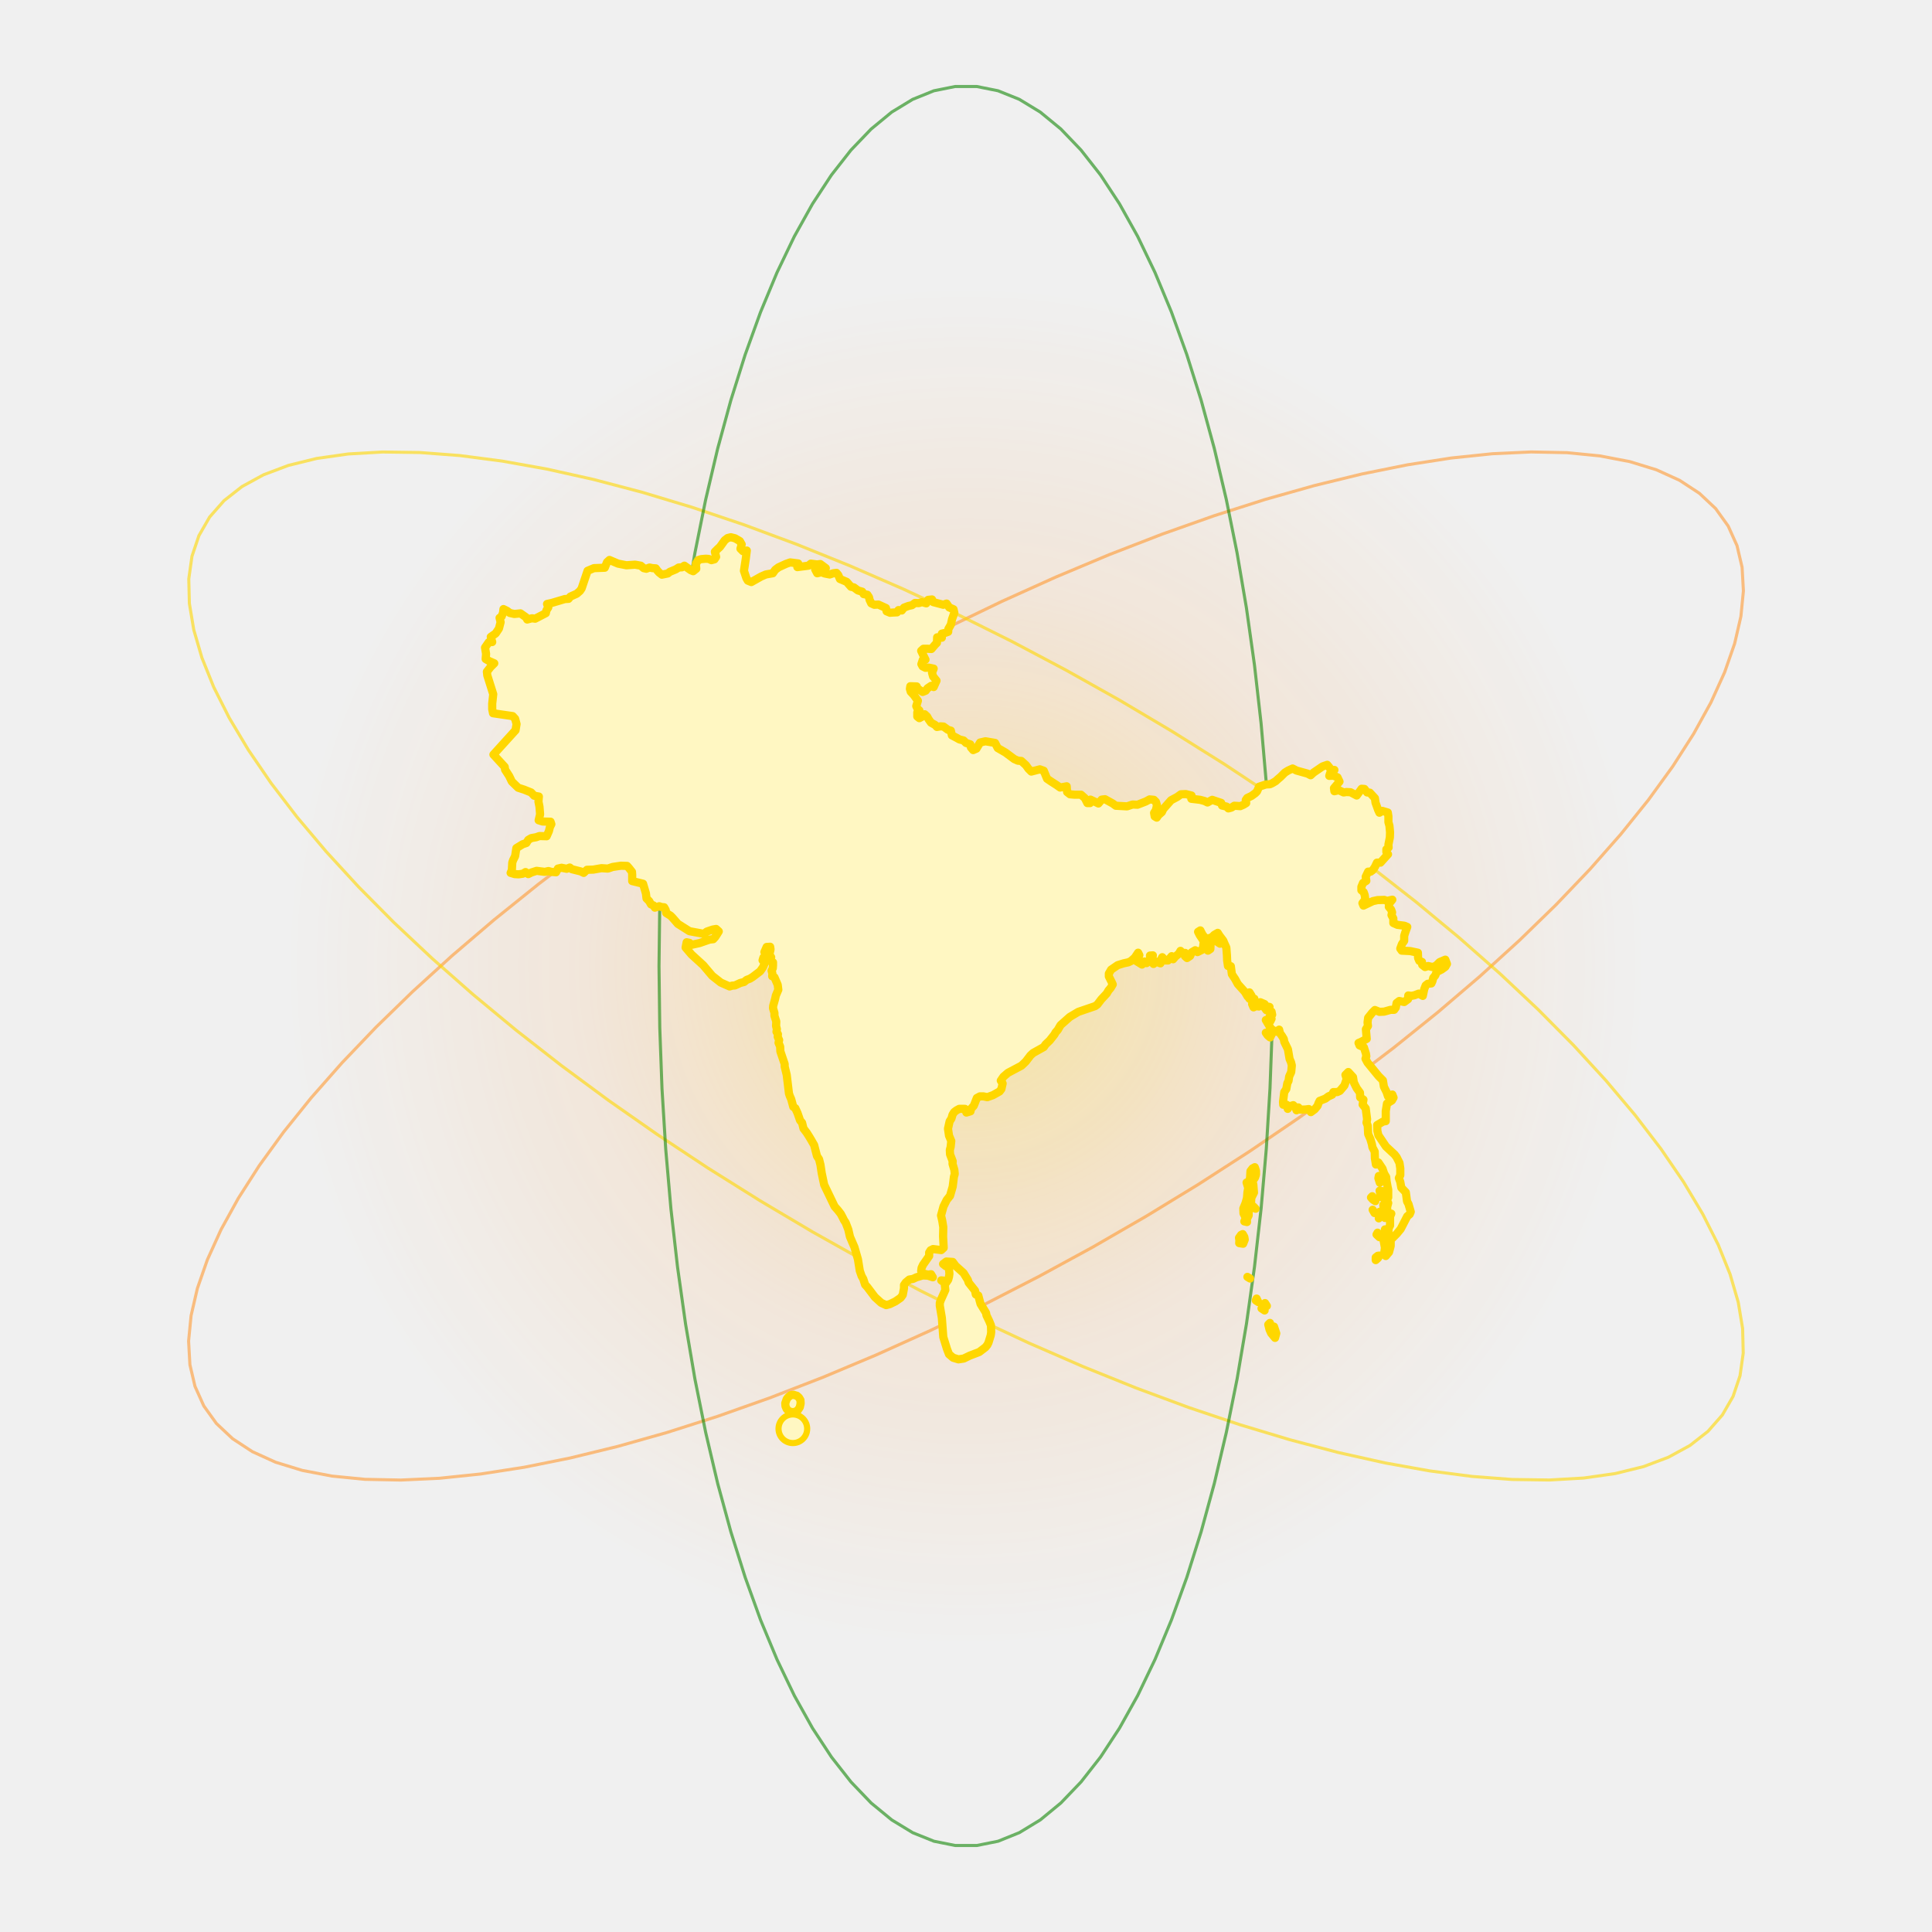
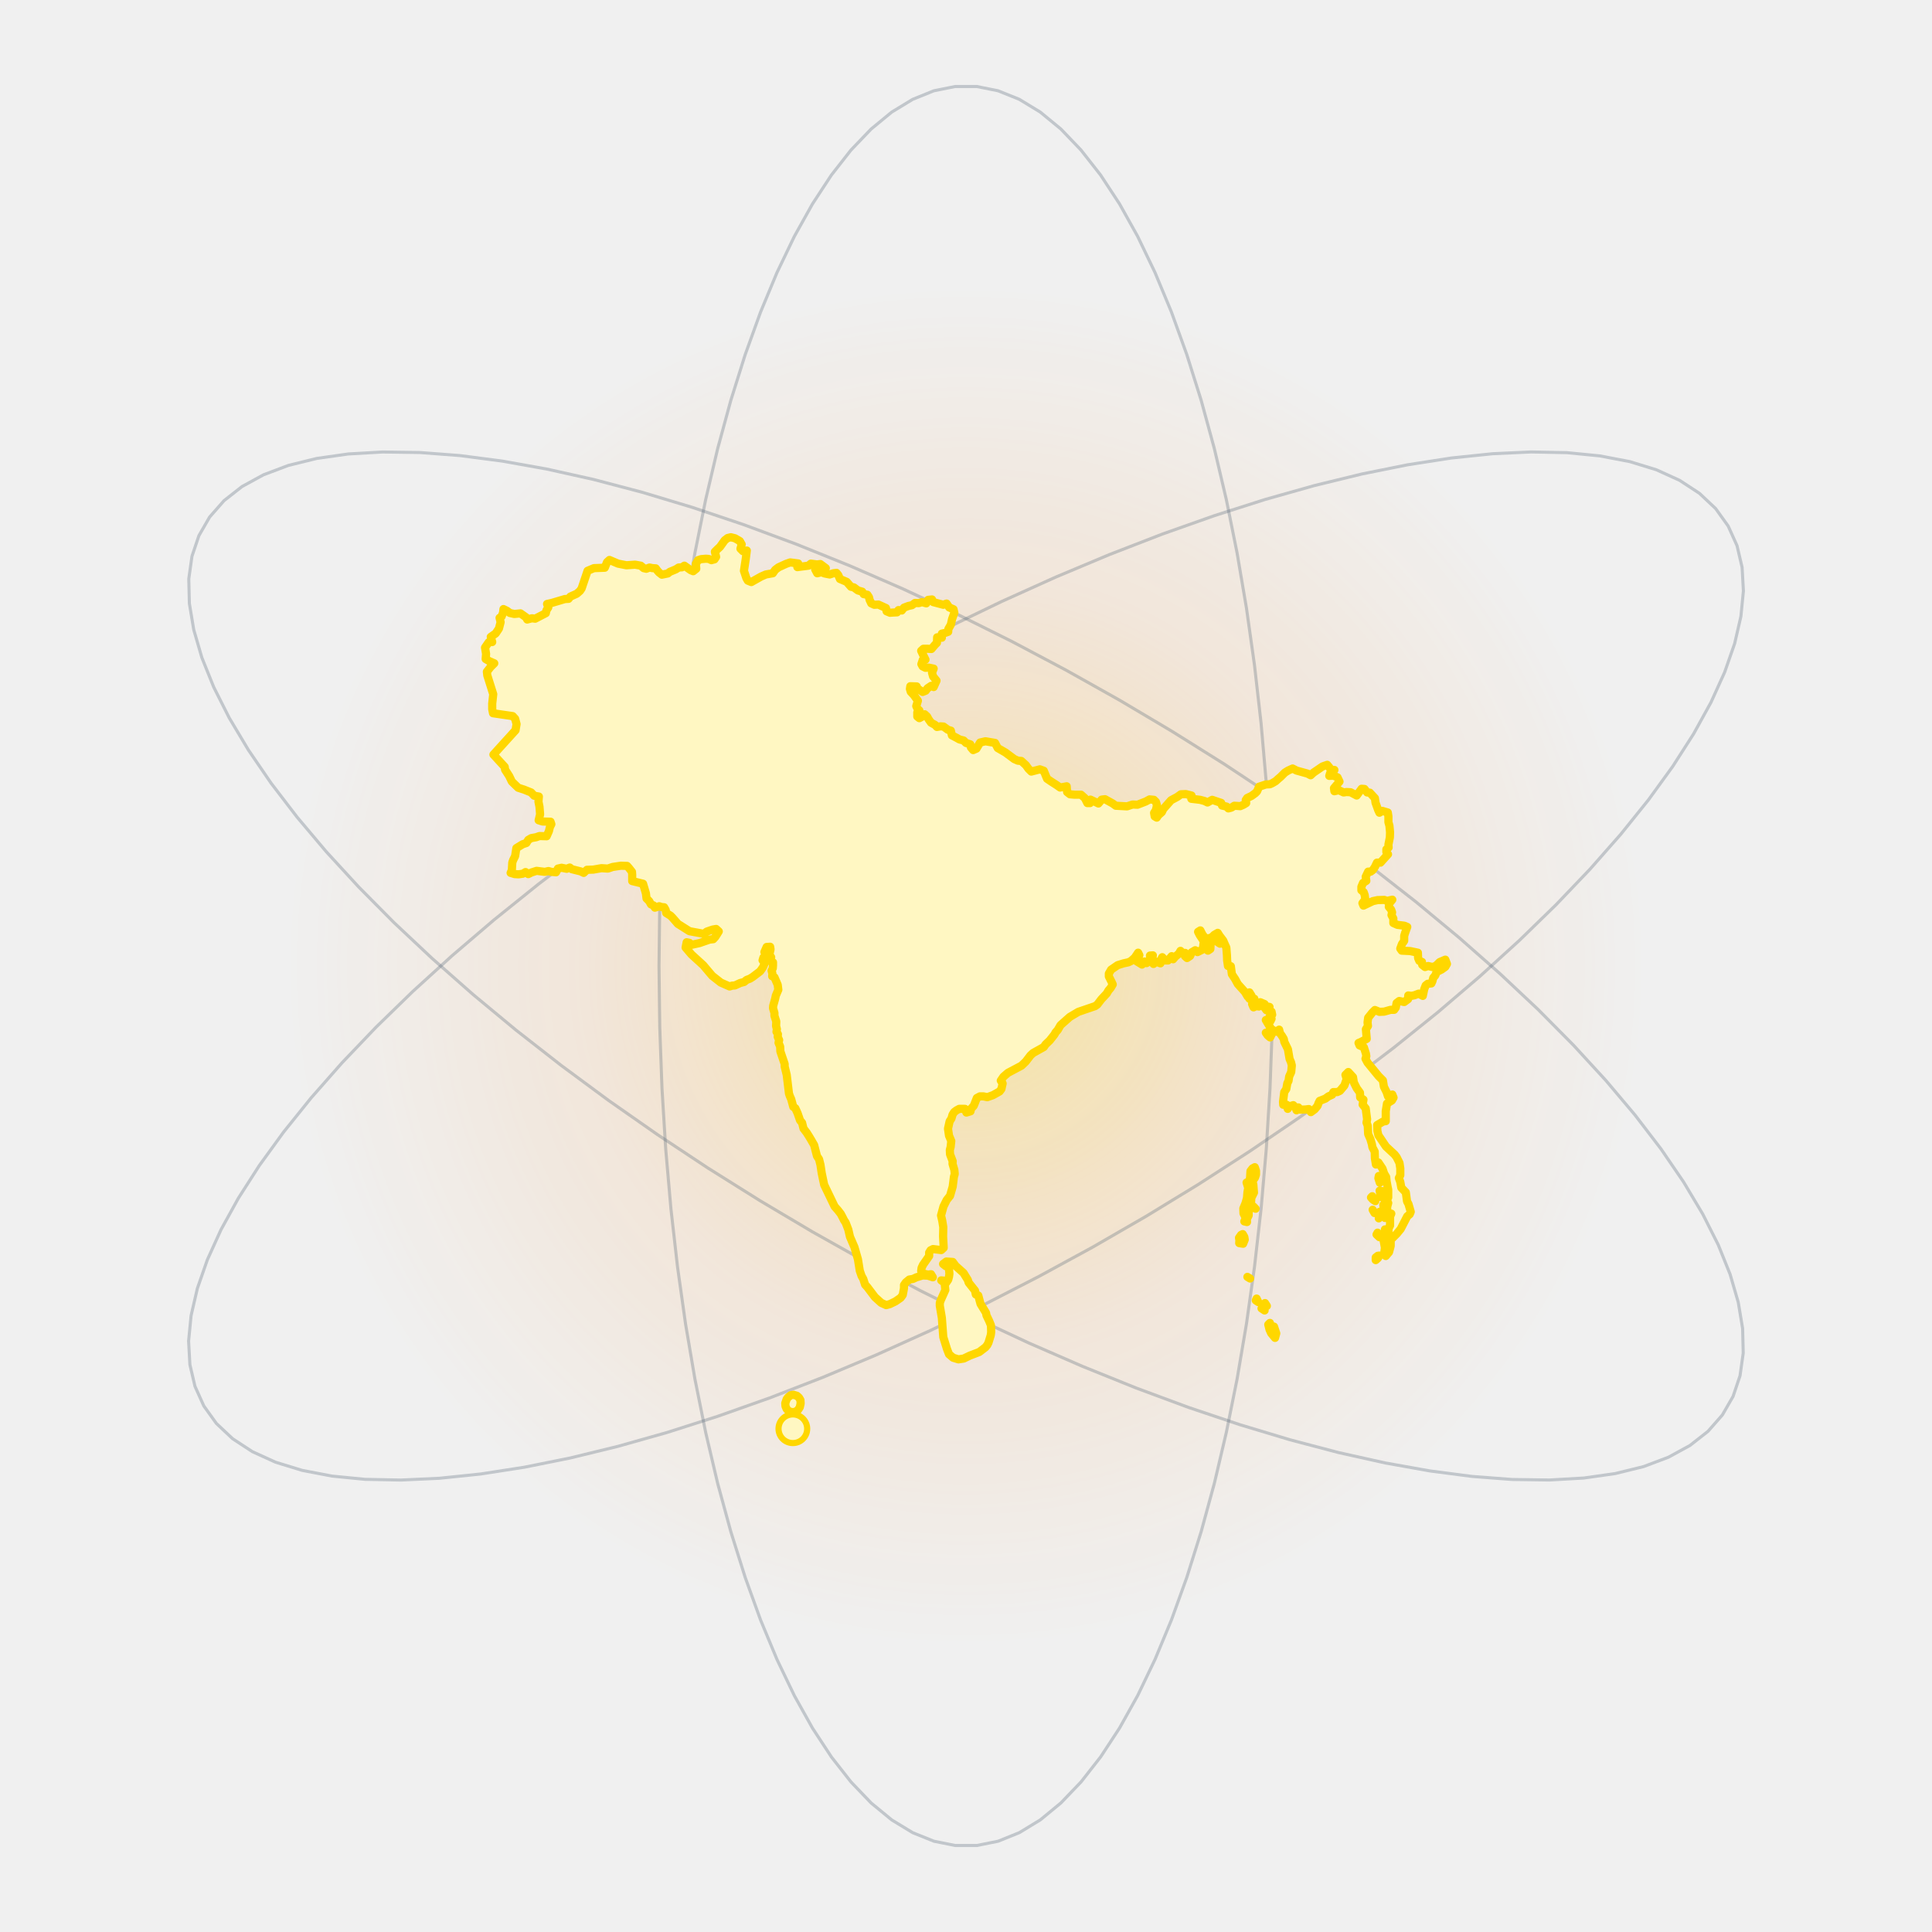
<svg xmlns="http://www.w3.org/2000/svg" viewBox="40 40 944 944" width="200" height="200" role="img" aria-label="Qumanity">
  <style>
  .qm-particle-1 { offset-path: path("M 148.01,640.79 L 156.48,625.44 L 166.68,609.53 L 178.57,593.14 L 192.08,576.36 L 207.14,559.27 L 223.69,541.94 L 241.65,524.47 L 260.92,506.94 L 281.42,489.43 L 303.04,472.04 L 325.68,454.83 L 349.22,437.91 L 373.56,421.35 L 398.57,405.23 L 424.14,389.63 L 450.13,374.62 L 476.43,360.29 L 502.90,346.69 L 529.41,333.90 L 555.84,321.98 L 582.05,310.98 L 607.93,300.96 L 633.33,291.97 L 658.15,284.05 L 682.25,277.25 L 705.52,271.58 L 727.85,267.09 L 749.13,263.79 L 769.26,261.70 L 788.13,260.83 L 805.65,261.18 L 821.74,262.76 L 836.33,265.55 L 849.34,269.54 L 860.70,274.71 L 870.36,281.04 L 878.28,288.49 L 884.41,297.03 L 888.73,306.62 L 891.21,317.21 L 891.85,328.75 L 890.63,341.18 L 887.57,354.44 L 882.68,368.47 L 875.99,383.21 L 867.52,398.56 L 857.32,414.47 L 845.43,430.86 L 831.92,447.64 L 816.86,464.73 L 800.31,482.06 L 782.35,499.53 L 763.08,517.06 L 742.58,534.57 L 720.96,551.96 L 698.32,569.17 L 674.78,586.09 L 650.44,602.65 L 625.43,618.77 L 599.86,634.37 L 573.87,649.38 L 547.57,663.71 L 521.10,677.31 L 494.59,690.10 L 468.16,702.02 L 441.95,713.02 L 416.07,723.04 L 390.67,732.03 L 365.85,739.95 L 341.75,746.75 L 318.48,752.42 L 296.15,756.91 L 274.87,760.21 L 254.74,762.30 L 235.87,763.17 L 218.35,762.82 L 202.26,761.24 L 187.67,758.45 L 174.66,754.46 L 163.30,749.29 L 153.64,742.96 L 145.72,735.51 L 139.59,726.97 L 135.27,717.38 L 132.79,706.79 L 132.15,695.25 L 133.37,682.82 L 136.43,669.56 L 141.32,655.53 L 148.01,640.79 Z"); offset-rotate: 0deg; animation: qm-move-1 8s linear infinite; }
  @keyframes qm-move-1 { from { offset-distance: 0%; } to { offset-distance: 100%; } }
  .qm-particle-2 { offset-path: path("M 871.97,633.19 L 879.56,648.24 L 885.35,662.63 L 889.33,676.29 L 891.47,689.14 L 891.76,701.14 L 890.20,712.21 L 886.80,722.30 L 881.57,731.37 L 874.54,739.37 L 865.74,746.27 L 855.22,752.02 L 843.03,756.61 L 829.23,760.00 L 813.88,762.18 L 797.06,763.15 L 778.85,762.89 L 759.34,761.41 L 738.63,758.71 L 716.81,754.81 L 694.00,749.73 L 670.29,743.49 L 645.82,736.12 L 620.69,727.67 L 595.04,718.16 L 568.98,707.64 L 542.64,696.18 L 516.16,683.81 L 489.65,670.61 L 463.25,656.63 L 437.09,641.96 L 411.30,626.64 L 385.99,610.77 L 361.30,594.42 L 337.34,577.67 L 314.24,560.60 L 292.09,543.29 L 271.02,525.82 L 251.13,508.29 L 232.50,490.78 L 215.24,473.37 L 199.42,456.15 L 185.12,439.20 L 172.42,422.61 L 161.37,406.45 L 152.03,390.81 L 144.44,375.76 L 138.65,361.37 L 134.67,347.71 L 132.53,334.86 L 132.24,322.86 L 133.80,311.79 L 137.20,301.70 L 142.43,292.63 L 149.46,284.63 L 158.26,277.73 L 168.78,271.98 L 180.97,267.39 L 194.77,264.00 L 210.12,261.82 L 226.94,260.85 L 245.15,261.11 L 264.66,262.59 L 285.37,265.29 L 307.19,269.19 L 330.00,274.27 L 353.71,280.51 L 378.18,287.88 L 403.31,296.33 L 428.96,305.84 L 455.02,316.36 L 481.36,327.82 L 507.84,340.19 L 534.35,353.39 L 560.75,367.37 L 586.91,382.04 L 612.70,397.36 L 638.01,413.23 L 662.70,429.58 L 686.66,446.33 L 709.76,463.40 L 731.91,480.71 L 752.98,498.18 L 772.87,515.71 L 791.50,533.22 L 808.76,550.63 L 824.58,567.85 L 838.88,584.80 L 851.58,601.39 L 862.63,617.55 L 871.97,633.19 Z"); offset-rotate: 0deg; animation: qm-move-2 14s linear infinite; }
  @keyframes qm-move-2 { from { offset-distance: 0%; } to { offset-distance: 100%; } }
  .qm-particle-3 { offset-path: path("M 379.57,713.94 L 374.98,686.97 L 371.06,659.14 L 367.82,630.60 L 365.28,601.48 L 363.46,571.92 L 362.37,542.08 L 362.00,512.08 L 362.36,482.09 L 363.46,452.24 L 365.27,422.68 L 367.80,393.55 L 371.04,365.01 L 374.96,337.18 L 379.54,310.20 L 384.78,284.20 L 390.63,259.32 L 397.08,235.66 L 404.08,213.36 L 411.61,192.50 L 419.63,173.21 L 428.10,155.56 L 436.98,139.65 L 446.22,125.55 L 455.78,113.34 L 465.62,103.07 L 475.68,94.79 L 485.93,88.55 L 496.29,84.36 L 506.74,82.26 L 517.21,82.26 L 527.65,84.35 L 538.02,88.52 L 548.26,94.75 L 558.33,103.02 L 568.16,113.28 L 577.73,125.48 L 586.98,139.57 L 595.86,155.47 L 604.33,173.11 L 612.35,192.39 L 619.88,213.24 L 626.89,235.54 L 633.34,259.19 L 639.19,284.07 L 644.43,310.06 L 649.02,337.03 L 652.94,364.86 L 656.18,393.40 L 658.72,422.52 L 660.54,452.08 L 661.63,481.92 L 662.00,511.92 L 661.64,541.91 L 660.54,571.76 L 658.73,601.32 L 656.20,630.45 L 652.96,658.99 L 649.04,686.82 L 644.46,713.80 L 639.22,739.80 L 633.37,764.68 L 626.92,788.34 L 619.92,810.64 L 612.39,831.50 L 604.37,850.79 L 595.90,868.44 L 587.02,884.35 L 577.78,898.45 L 568.22,910.66 L 558.38,920.93 L 548.32,929.21 L 538.07,935.45 L 527.71,939.64 L 517.26,941.74 L 506.79,941.74 L 496.35,939.65 L 485.98,935.48 L 475.74,929.25 L 465.67,920.98 L 455.84,910.72 L 446.27,898.52 L 437.02,884.43 L 428.14,868.53 L 419.67,850.89 L 411.65,831.61 L 404.12,810.76 L 397.11,788.46 L 390.66,764.81 L 384.81,739.93 L 379.57,713.94 Z"); offset-rotate: 0deg; animation: qm-move-3 20s linear infinite; }
  @keyframes qm-move-3 { from { offset-distance: 0%; } to { offset-distance: 100%; } }
  @media (prefers-reduced-motion: reduce) {
    .qm-particle-1 { animation: none; offset-distance: 0%; }
    .qm-particle-2 { animation: none; offset-distance: 0%; }
    .qm-particle-3 { animation: none; offset-distance: 0%; }
  }
</style>
  <defs>
    <radialGradient id="nucleus" cx="50%" cy="50%" r="50%">
      <stop offset="0" stop-color="#FFD700" stop-opacity="0.35" />
      <stop offset="0.55" stop-color="#FF9933" stop-opacity="0.12" />
      <stop offset="1" stop-color="#FF9933" stop-opacity="0" />
    </radialGradient>
    <radialGradient id="halo">
      <stop offset="0" stop-color="#ffffff" stop-opacity="0.95" />
      <stop offset="1" stop-color="#ffffff" stop-opacity="0" />
    </radialGradient>
  </defs>
  <circle cx="512" cy="512" r="330" fill="url(#nucleus)" />
-   <path d="M 148.01,640.79 L 156.48,625.44 L 166.68,609.53 L 178.57,593.14 L 192.08,576.36 L 207.14,559.27 L 223.69,541.94 L 241.65,524.47 L 260.92,506.94 L 281.42,489.43 L 303.04,472.04 L 325.68,454.83 L 349.22,437.91 L 373.56,421.35 L 398.57,405.23 L 424.14,389.63 L 450.13,374.62 L 476.43,360.29 L 502.90,346.69 L 529.41,333.90 L 555.84,321.98 L 582.05,310.98 L 607.93,300.96 L 633.33,291.97 L 658.15,284.05 L 682.25,277.25 L 705.52,271.58 L 727.85,267.09 L 749.13,263.79 L 769.26,261.70 L 788.13,260.83 L 805.65,261.18 L 821.74,262.76 L 836.33,265.55 L 849.34,269.54 L 860.70,274.71 L 870.36,281.04 L 878.28,288.49 L 884.41,297.03 L 888.73,306.62 L 891.21,317.21 L 891.85,328.75 L 890.63,341.18 L 887.57,354.44 L 882.68,368.47 L 875.99,383.21 L 867.52,398.56 L 857.32,414.47 L 845.43,430.86 L 831.92,447.64 L 816.86,464.73 L 800.31,482.06 L 782.35,499.53 L 763.08,517.06 L 742.58,534.57 L 720.96,551.96 L 698.32,569.17 L 674.78,586.09 L 650.44,602.65 L 625.43,618.77 L 599.86,634.37 L 573.87,649.38 L 547.57,663.71 L 521.10,677.31 L 494.59,690.10 L 468.16,702.02 L 441.95,713.02 L 416.07,723.04 L 390.67,732.03 L 365.85,739.95 L 341.75,746.75 L 318.48,752.42 L 296.15,756.91 L 274.87,760.21 L 254.74,762.30 L 235.87,763.17 L 218.35,762.82 L 202.26,761.24 L 187.67,758.45 L 174.66,754.46 L 163.30,749.29 L 153.64,742.96 L 145.72,735.51 L 139.59,726.97 L 135.27,717.38 L 132.79,706.79 L 132.15,695.25 L 133.37,682.82 L 136.43,669.56 L 141.32,655.53 L 148.01,640.79 Z" fill="none" stroke="#FF9933" stroke-width="1.5" stroke-opacity="0.6" />
-   <path d="M 871.97,633.19 L 879.56,648.24 L 885.35,662.63 L 889.33,676.29 L 891.47,689.14 L 891.76,701.14 L 890.20,712.21 L 886.80,722.30 L 881.57,731.37 L 874.54,739.37 L 865.74,746.27 L 855.22,752.02 L 843.03,756.61 L 829.23,760.00 L 813.88,762.18 L 797.06,763.15 L 778.85,762.89 L 759.34,761.41 L 738.63,758.71 L 716.81,754.81 L 694.00,749.73 L 670.29,743.49 L 645.82,736.12 L 620.69,727.67 L 595.04,718.16 L 568.98,707.64 L 542.64,696.18 L 516.16,683.81 L 489.65,670.61 L 463.25,656.63 L 437.09,641.96 L 411.30,626.64 L 385.99,610.77 L 361.30,594.42 L 337.34,577.67 L 314.24,560.60 L 292.09,543.29 L 271.02,525.82 L 251.13,508.29 L 232.50,490.78 L 215.24,473.37 L 199.42,456.15 L 185.12,439.20 L 172.42,422.61 L 161.37,406.45 L 152.03,390.81 L 144.44,375.76 L 138.65,361.37 L 134.67,347.71 L 132.53,334.86 L 132.24,322.86 L 133.80,311.79 L 137.20,301.70 L 142.43,292.63 L 149.46,284.63 L 158.26,277.73 L 168.78,271.98 L 180.97,267.39 L 194.77,264.00 L 210.12,261.82 L 226.94,260.85 L 245.15,261.11 L 264.66,262.59 L 285.37,265.29 L 307.19,269.19 L 330.00,274.27 L 353.71,280.51 L 378.18,287.88 L 403.31,296.33 L 428.96,305.84 L 455.02,316.36 L 481.36,327.82 L 507.84,340.19 L 534.35,353.39 L 560.75,367.37 L 586.91,382.04 L 612.70,397.36 L 638.01,413.23 L 662.70,429.58 L 686.66,446.33 L 709.76,463.40 L 731.91,480.71 L 752.98,498.18 L 772.87,515.71 L 791.50,533.22 L 808.76,550.63 L 824.58,567.85 L 838.88,584.80 L 851.58,601.39 L 862.63,617.55 L 871.97,633.19 Z" fill="none" stroke="#FFD700" stroke-width="1.5" stroke-opacity="0.6" />
-   <path d="M 379.57,713.94 L 374.98,686.97 L 371.06,659.14 L 367.82,630.60 L 365.28,601.48 L 363.46,571.92 L 362.37,542.08 L 362.00,512.08 L 362.36,482.09 L 363.46,452.24 L 365.27,422.68 L 367.80,393.55 L 371.04,365.01 L 374.96,337.18 L 379.54,310.20 L 384.78,284.20 L 390.63,259.32 L 397.08,235.66 L 404.08,213.36 L 411.61,192.50 L 419.63,173.21 L 428.10,155.56 L 436.98,139.65 L 446.22,125.55 L 455.78,113.34 L 465.62,103.07 L 475.68,94.79 L 485.93,88.55 L 496.29,84.36 L 506.74,82.26 L 517.21,82.26 L 527.65,84.35 L 538.02,88.52 L 548.26,94.75 L 558.33,103.02 L 568.16,113.28 L 577.73,125.48 L 586.98,139.57 L 595.86,155.47 L 604.33,173.11 L 612.35,192.39 L 619.88,213.24 L 626.89,235.54 L 633.34,259.19 L 639.19,284.07 L 644.43,310.06 L 649.02,337.03 L 652.94,364.86 L 656.18,393.40 L 658.72,422.52 L 660.54,452.08 L 661.63,481.92 L 662.00,511.92 L 661.64,541.91 L 660.54,571.76 L 658.73,601.32 L 656.20,630.45 L 652.96,658.99 L 649.04,686.82 L 644.46,713.80 L 639.22,739.80 L 633.37,764.68 L 626.92,788.34 L 619.92,810.64 L 612.39,831.50 L 604.37,850.79 L 595.90,868.44 L 587.02,884.35 L 577.78,898.45 L 568.22,910.66 L 558.38,920.93 L 548.32,929.21 L 538.07,935.45 L 527.71,939.64 L 517.26,941.74 L 506.79,941.74 L 496.35,939.65 L 485.98,935.48 L 475.74,929.25 L 465.67,920.98 L 455.84,910.72 L 446.27,898.52 L 437.02,884.43 L 428.14,868.53 L 419.67,850.89 L 411.65,831.61 L 404.12,810.76 L 397.11,788.46 L 390.66,764.81 L 384.81,739.93 L 379.57,713.94 Z" fill="none" stroke="#138808" stroke-width="1.5" stroke-opacity="0.6" />
+   <path d="M 148.01,640.79 L 156.48,625.44 L 166.68,609.53 L 178.57,593.14 L 192.08,576.36 L 207.14,559.27 L 223.69,541.94 L 241.65,524.47 L 260.92,506.94 L 281.42,489.43 L 303.04,472.04 L 325.68,454.83 L 349.22,437.91 L 373.56,421.35 L 398.57,405.23 L 424.14,389.63 L 450.13,374.62 L 476.43,360.29 L 502.90,346.69 L 529.41,333.90 L 555.84,321.98 L 582.05,310.98 L 607.93,300.96 L 633.33,291.97 L 658.15,284.05 L 682.25,277.25 L 705.52,271.58 L 727.85,267.09 L 749.13,263.79 L 769.26,261.70 L 788.13,260.83 L 805.65,261.18 L 821.74,262.76 L 836.33,265.55 L 849.34,269.54 L 860.70,274.71 L 870.36,281.04 L 878.28,288.49 L 884.41,297.03 L 888.73,306.62 L 891.21,317.21 L 891.85,328.75 L 890.63,341.18 L 887.57,354.44 L 882.68,368.47 L 875.99,383.21 L 867.52,398.56 L 857.32,414.47 L 845.43,430.86 L 831.92,447.64 L 816.86,464.73 L 800.31,482.06 L 782.35,499.53 L 763.08,517.06 L 742.58,534.57 L 720.96,551.96 L 698.32,569.17 L 674.78,586.09 L 650.44,602.65 L 625.43,618.77 L 599.86,634.37 L 573.87,649.38 L 547.57,663.71 L 521.10,677.31 L 494.59,690.10 L 468.16,702.02 L 441.95,713.02 L 416.07,723.04 L 390.67,732.03 L 365.85,739.95 L 341.75,746.75 L 318.48,752.42 L 296.15,756.91 L 274.87,760.21 L 254.74,762.30 L 235.87,763.17 L 218.35,762.82 L 202.26,761.24 L 187.67,758.45 L 174.66,754.46 L 163.30,749.29 L 153.64,742.96 L 145.72,735.51 L 139.59,726.97 L 135.27,717.38 L 132.79,706.79 L 132.15,695.25 L 133.37,682.82 L 136.43,669.56 L 141.32,655.53 L 148.01,640.79 Z" fill="none" stroke="#5B6B7A" stroke-width="1.5" stroke-opacity="0.32" />
+   <path d="M 871.97,633.19 L 879.56,648.24 L 885.35,662.63 L 889.33,676.29 L 891.47,689.14 L 891.76,701.14 L 890.20,712.21 L 886.80,722.30 L 881.57,731.37 L 874.54,739.37 L 865.74,746.27 L 855.22,752.02 L 843.03,756.61 L 829.23,760.00 L 813.88,762.18 L 797.06,763.15 L 778.85,762.89 L 759.34,761.41 L 738.63,758.71 L 716.81,754.81 L 694.00,749.73 L 670.29,743.49 L 645.82,736.12 L 620.69,727.67 L 595.04,718.16 L 568.98,707.64 L 542.64,696.18 L 516.16,683.81 L 489.65,670.61 L 463.25,656.63 L 437.09,641.96 L 411.30,626.64 L 385.99,610.77 L 361.30,594.42 L 337.34,577.67 L 314.24,560.60 L 292.09,543.29 L 271.02,525.82 L 251.13,508.29 L 232.50,490.78 L 215.24,473.37 L 199.42,456.15 L 185.12,439.20 L 172.42,422.61 L 161.37,406.45 L 152.03,390.81 L 144.44,375.76 L 138.65,361.37 L 134.67,347.71 L 132.53,334.86 L 132.24,322.86 L 133.80,311.79 L 137.20,301.70 L 142.43,292.63 L 149.46,284.63 L 158.26,277.73 L 168.78,271.98 L 180.97,267.39 L 194.77,264.00 L 210.12,261.82 L 226.94,260.85 L 245.15,261.11 L 264.66,262.59 L 285.37,265.29 L 307.19,269.19 L 330.00,274.27 L 353.71,280.51 L 378.18,287.88 L 403.31,296.33 L 428.96,305.84 L 455.02,316.36 L 481.36,327.82 L 507.84,340.19 L 534.35,353.39 L 560.75,367.37 L 586.91,382.04 L 612.70,397.36 L 638.01,413.23 L 662.70,429.58 L 686.66,446.33 L 709.76,463.40 L 731.91,480.71 L 752.98,498.18 L 772.87,515.71 L 791.50,533.22 L 808.76,550.63 L 824.58,567.85 L 838.88,584.80 L 851.58,601.39 L 862.63,617.55 L 871.97,633.19 Z" fill="none" stroke="#5B6B7A" stroke-width="1.5" stroke-opacity="0.32" />
+   <path d="M 379.57,713.94 L 374.98,686.97 L 371.06,659.14 L 367.82,630.60 L 365.28,601.48 L 363.46,571.92 L 362.37,542.08 L 362.00,512.08 L 362.36,482.09 L 363.46,452.24 L 365.27,422.68 L 367.80,393.55 L 371.04,365.01 L 374.96,337.18 L 379.54,310.20 L 384.78,284.20 L 390.63,259.32 L 397.08,235.66 L 404.08,213.36 L 411.61,192.50 L 419.63,173.21 L 428.10,155.56 L 436.98,139.65 L 446.22,125.55 L 455.78,113.34 L 465.62,103.07 L 475.68,94.79 L 485.93,88.55 L 496.29,84.36 L 506.74,82.26 L 517.21,82.26 L 527.65,84.35 L 538.02,88.52 L 548.26,94.75 L 558.33,103.02 L 568.16,113.28 L 577.73,125.48 L 586.98,139.57 L 595.86,155.47 L 604.33,173.11 L 612.35,192.39 L 619.88,213.24 L 626.89,235.54 L 633.34,259.19 L 639.19,284.07 L 644.43,310.06 L 649.02,337.03 L 652.94,364.86 L 656.18,393.40 L 658.72,422.52 L 660.54,452.08 L 661.63,481.92 L 662.00,511.92 L 661.64,541.91 L 660.54,571.76 L 658.73,601.32 L 656.20,630.45 L 652.96,658.99 L 649.04,686.82 L 644.46,713.80 L 639.22,739.80 L 633.37,764.68 L 626.92,788.34 L 619.92,810.64 L 612.39,831.50 L 604.37,850.79 L 595.90,868.44 L 587.02,884.35 L 577.78,898.45 L 568.22,910.66 L 558.38,920.93 L 548.32,929.21 L 538.07,935.45 L 527.71,939.64 L 517.26,941.74 L 506.79,941.74 L 496.35,939.65 L 485.98,935.48 L 475.74,929.25 L 465.67,920.98 L 455.84,910.72 L 446.27,898.52 L 437.02,884.43 L 428.14,868.53 L 419.67,850.89 L 411.65,831.61 L 404.12,810.76 L 397.11,788.46 L 390.66,764.81 L 384.81,739.93 L 379.57,713.94 Z" fill="none" stroke="#5B6B7A" stroke-width="1.5" stroke-opacity="0.32" />
  <path d="M427.8,741.2L426.2,741.5L424.8,741.2L423.7,740.3L422.8,738.9L422.6,737.5L422.9,735.8L424.0,734.2L425.2,733.5L426.8,733.3L428.0,733.7L429.3,734.6L430.0,735.9L430.2,737.3L429.9,739.0L429.0,740.3L427.8,741.2ZM425.1,722.7L426.4,721.7L427.7,721.5L429.4,722.0L430.4,722.9L431.1,724.1L431.2,725.7L430.8,727.6L429.8,729.1L428.4,729.9L426.9,730.0L425.4,729.5L424.4,728.5L423.8,727.1L423.7,725.6L424.4,723.6ZM502.2,666.9L503.3,665.3L503.7,663.8L503.9,662.4L503.6,659.0L502.2,658.7L500.8,657.6L502.4,656.4L505.5,656.6L506.9,658.5L510.8,662.0L512.9,665.4L513.3,666.7L516.4,670.6L516.8,672.5L518.0,673.0L519.1,677.1L521.8,681.5L522.0,682.7L523.3,685.4L524.2,687.6L524.3,690.9L524.1,692.4L523.0,696.0L522.4,697.2L521.5,698.3L518.5,700.6L513.8,702.4L510.9,703.8L508.3,704.2L505.7,703.4L503.7,701.7L502.7,699.1L500.9,693.3L500.2,683.9L499.2,678.0L499.2,676.6L499.7,675.2L501.9,670.3L501.7,668.4L501.6,666.9ZM500.9,665.7L501.5,666.8L499.9,665.6ZM649.5,663.9L650.8,664.7L649.5,663.9ZM647.2,643.0L648.0,644.4L648.2,645.7L647.4,647.7L645.5,647.4L645.6,646.1L645.4,644.8L646.4,643.4ZM647.5,630.5L648.5,628.1L648.9,626.8L649.3,625.3L649.5,622.7L649.9,620.4L649.1,617.8L650.3,617.3L650.8,615.6L651.0,612.2L652.0,610.9L653.1,610.3L653.7,612.1L653.7,613.9L653.2,615.4L652.0,617.1L652.4,618.9L652.7,622.7L651.4,625.3L651.3,627.2L650.0,629.5L650.5,630.9L650.1,632.3L650.1,633.9L649.2,635.7L649.3,637.1L648.0,636.8L648.7,635.1L647.6,632.9L647.5,630.5ZM631.4,503.7L630.2,504.5L630.6,499.4L631.5,501.3L631.4,503.7ZM635.0,498.2L636.1,501.1L634.5,500.0L634.8,498.4ZM280.5,353.7L279.8,351.2L282.2,349.5L283.8,347.1L284.6,344.0L284.1,341.9L285.1,341.2L285.8,339.4L286.0,337.6L287.8,338.5L289.1,339.5L291.3,340.0L294.3,339.7L297.0,341.6L297.6,342.7L299.9,342.1L301.5,342.3L306.7,339.6L307.0,338.2L307.9,336.8L307.3,335.1L309.6,334.6L316.0,332.7L317.8,332.6L318.7,331.5L321.8,330.1L323.4,328.7L324.2,327.5L327.1,318.9L330.2,317.6L335.5,317.4L336.6,314.7L337.8,313.6L342.0,315.4L346.1,316.2L350.3,315.9L353.1,316.4L354.5,317.6L355.8,317.9L357.4,317.3L358.8,317.6L360.4,317.7L361.2,318.8L362.0,319.7L363.4,320.8L366.3,320.2L367.3,319.4L370.2,318.2L371.6,317.3L373.2,317.2L374.4,316.4L377.5,318.6L378.7,319.1L380.2,317.9L380.0,315.5L381.1,313.7L382.6,313.2L384.9,313.0L386.3,313.1L387.6,313.7L389.1,313.3L389.9,312.1L389.3,309.6L390.6,308.3L391.8,307.2L394.1,304.0L395.5,302.9L397.1,302.5L399.1,303.0L401.5,304.4L402.4,306.0L401.8,308.1L403.0,309.3L404.9,309.0L404.4,313.0L403.5,318.9L404.7,322.5L405.4,323.7L407.1,324.4L411.9,321.7L414.2,320.7L417.6,320.1L418.8,318.4L420.4,317.2L424.1,315.5L426.1,314.8L430.0,315.3L429.6,317.1L435.0,316.4L436.2,315.4L439.2,315.8L440.8,315.6L443.5,317.6L441.4,317.0L438.3,318.2L439.3,320.1L441.4,319.6L442.9,320.2L445.4,320.7L447.2,320.1L448.7,319.9L449.6,321.0L450.4,322.9L453.7,324.3L455.8,326.7L457.2,327.0L459.2,328.5L461.3,329.1L462.0,330.3L463.8,330.6L464.6,331.8L464.9,333.1L465.7,334.8L467.2,335.5L469.2,335.4L472.9,337.1L473.2,338.7L474.9,339.4L476.3,339.3L478.3,339.2L479.0,338.1L480.6,338.3L481.7,336.9L483.8,336.1L485.6,335.7L487.1,334.6L488.9,334.7L490.5,334.2L492.6,334.8L493.5,333.1L495.4,332.9L496.0,334.2L500.9,335.5L502.5,334.9L503.8,336.8L505.9,337.7L506.3,339.4L505.2,342.5L504.6,345.2L503.4,347.3L503.3,348.7L501.9,349.2L500.2,349.6L500.2,351.6L497.9,351.4L497.8,354.1L496.9,355.0L495.1,357.1L493.3,357.0L491.2,357.0L490.1,358.0L491.0,359.9L492.2,362.3L490.9,362.4L490.2,364.5L490.8,365.6L492.2,366.3L493.8,366.2L496.2,366.7L495.4,368.7L495.9,370.5L497.6,372.6L496.2,375.7L495.0,375.1L493.2,376.3L492.3,377.5L490.8,378.1L488.4,376.5L487.9,375.4L484.8,375.3L484.6,376.6L485.0,378.0L486.5,379.6L488.5,382.4L487.7,385.0L488.3,386.3L489.2,387.1L488.2,388.1L488.2,390.1L489.2,390.9L490.9,390.0L491.8,389.0L493.0,390.1L493.7,391.4L494.9,393.1L496.9,394.2L497.8,395.2L499.5,394.9L501.0,395.0L503.2,396.6L504.6,397.0L505.1,399.3L507.4,400.5L508.8,401.3L510.8,401.8L512.0,403.0L514.1,403.7L514.4,405.2L515.5,406.5L517.1,405.8L518.9,402.8L521.5,402.2L526.2,403.0L527.5,405.5L531.3,407.7L535.6,410.9L537.4,411.7L539.0,411.8L541.3,413.9L542.5,415.6L543.9,417.0L548.1,415.9L550.0,416.6L551.6,420.5L553.5,421.8L556.3,423.6L558.0,424.8L561.2,424.2L561.4,427.0L562.8,428.1L565.1,428.3L568.2,428.3L570.1,430.0L571.3,432.4L572.6,432.4L572.8,430.7L574.5,431.5L576.7,432.6L578.3,430.7L579.9,430.5L583.7,432.6L585.2,433.7L590.7,434.0L593.4,433.1L595.8,433.2L599.9,431.6L601.7,430.6L603.8,430.8L604.8,431.8L605.3,433.5L604.8,435.8L603.9,437.2L604.2,438.9L605.2,439.5L606.0,438.3L607.7,436.8L608.4,435.3L612.2,431.0L615.2,429.4L617.0,428.1L619.4,428.0L622.2,428.7L622.1,430.3L626.4,430.8L628.6,431.4L630.0,432.1L632.3,430.8L634.0,431.4L636.7,432.3L637.1,433.6L639.3,434.1L640.2,435.0L641.7,434.6L643.1,433.7L644.7,433.8L646.0,433.9L647.6,433.2L648.9,432.4L648.7,430.9L649.4,429.9L651.5,428.9L653.3,427.6L654.2,426.7L655.2,424.4L658.5,423.3L660.5,423.2L661.6,422.7L663.3,421.7L664.5,420.6L665.7,419.6L667.8,417.5L669.4,416.5L671.6,415.5L673.5,416.5L678.9,418.0L680.4,418.8L681.8,417.5L686.2,414.5L688.5,413.7L689.5,414.9L690.2,416.1L692.0,416.2L689.9,417.8L689.5,419.1L691.5,419.0L693.5,419.8L694.5,421.9L693.4,423.2L691.8,425.1L692.0,426.6L694.2,426.1L696.5,427.2L697.9,427.0L699.9,427.1L702.9,428.7L705.3,425.4L706.7,425.5L708.0,427.2L709.3,427.3L711.8,430.0L712.1,432.2L713.4,435.8L714.0,437.1L715.4,436.2L718.1,437.0L718.4,438.9L718.4,441.7L718.9,443.5L719.2,446.7L719.1,449.2L718.4,452.7L718.5,454.1L717.4,455.0L717.4,456.3L718.2,457.4L717.1,458.6L714.5,461.5L712.8,461.5L711.8,463.6L710.8,465.1L709.7,465.9L708.5,465.9L707.3,468.4L707.6,470.4L706.0,471.4L705.2,473.3L705.2,475.0L706.3,475.9L706.8,477.3L707.1,479.5L705.7,481.3L706.2,482.5L710.8,480.3L713.1,479.8L716.4,479.7L717.7,480.2L720.3,479.6L718.7,481.6L718.6,483.1L719.7,484.4L720.2,485.8L719.9,487.1L720.8,488.8L720.8,491.0L722.8,491.9L726.1,492.3L727.6,492.9L726.6,495.7L726.1,497.3L726.1,499.7L725.0,501.3L724.2,503.5L724.9,504.5L729.0,504.7L732.8,505.5L732.9,508.1L733.5,509.5L734.8,510.0L734.9,511.4L736.3,512.5L737.8,512.0L739.9,512.5L741.6,511.9L743.4,510.1L746.2,508.9L747.0,511.0L746.2,512.4L744.4,513.7L743.2,514.3L741.9,515.0L741.3,516.6L740.3,517.8L739.9,519.4L739.4,520.5L737.6,520.7L736.6,521.5L735.9,523.3L735.2,526.6L733.2,525.5L731.1,526.3L729.6,526.6L728.1,526.4L728.0,528.2L726.1,529.6L723.7,529.1L722.4,530.1L722.0,532.3L721.2,533.4L719.5,533.4L716.3,534.3L714.0,534.4L711.8,533.5L710.5,534.8L708.5,537.3L708.2,539.6L708.4,541.3L707.4,542.9L707.8,547.6L705.0,549.1L703.8,549.6L704.3,550.8L706.4,551.7L707.4,554.8L707.6,556.1L707.2,557.3L708.2,559.2L713.6,565.8L715.7,567.9L716.2,571.0L717.5,573.6L718.2,575.7L720.3,574.8L720.9,576.3L720.1,577.7L717.7,579.2L717.1,582.9L717.1,587.8L715.8,588.0L712.9,589.7L713.0,592.6L713.5,594.7L717.2,600.2L721.4,604.1L722.4,605.4L723.8,608.2L724.2,610.9L724.2,614.2L723.5,615.6L724.2,617.5L724.7,620.3L726.9,622.6L727.5,627.0L728.2,628.3L729.3,632.1L728.8,633.3L727.6,634.3L724.4,640.5L722.5,642.8L719.5,645.8L719.5,648.8L718.7,651.8L717.1,653.7L716.4,651.9L716.7,649.7L716.0,645.8L716.9,644.9L718.4,641.9L718.5,640.1L719.2,638.8L719.2,634.4L719.8,633.0L717.7,632.4L716.7,635.1L715.1,633.1L713.7,635.3L714.1,632.1L716.3,631.8L717.8,632.0L717.8,630.4L716.1,630.7L715.9,628.7L717.7,630.0L718.3,627.8L717.6,626.4L718.3,625.1L718.3,622.7L718.3,621.3L718.0,619.9L717.5,617.2L717.3,615.1L716.3,613.4L715.5,611.0L713.5,608.0L712.3,609.0L711.8,606.0L711.7,602.7L710.6,600.6L710.3,599.0L709.6,596.6L708.5,594.1L708.3,590.1L707.7,588.5L708.0,586.9L707.3,581.6L705.8,579.7L706.2,577.3L704.6,576.2L704.5,573.9L702.9,571.7L701.5,568.9L701.1,566.3L698.8,563.8L697.4,565.2L698.0,567.2L696.9,570.4L694.7,573.0L693.4,573.6L691.5,573.6L690.9,574.9L689.1,575.7L687.6,576.8L684.8,577.9L684.2,579.1L683.8,580.3L682.4,582.0L680.5,583.4L679.5,581.9L678.0,582.1L675.3,582.2L674.4,581.1L673.5,582.5L673.0,581.1L671.9,580.0L670.0,580.6L669.2,581.8L668.7,579.8L667.0,579.8L666.9,578.4L667.5,573.6L668.5,572.1L669.0,569.3L669.6,568.1L669.9,566.0L670.9,563.8L671.2,560.6L670.8,559.0L670.1,557.4L669.3,552.7L667.5,549.0L667.3,547.7L666.4,546.2L665.4,544.8L665.0,543.1L663.6,544.1L662.1,543.4L661.0,542.6L658.5,538.4L660.7,539.0L661.3,537.8L660.3,536.8L661.6,535.8L661.3,534.3L659.9,533.3L660.3,532.0L658.7,531.7L658.8,533.6L657.7,532.1L657.9,530.6L655.8,529.7L655.1,531.8L653.7,531.6L652.5,532.2L651.8,530.6L652.9,529.6L652.9,528.0L651.5,528.7L650.4,527.9L651.5,526.5L650.5,524.9L649.6,526.9L648.3,524.7L644.8,520.8L643.5,518.4L641.9,516.0L641.4,512.1L640.0,512.0L639.6,509.3L639.5,506.8L639.2,503.0L638.2,500.8L637.7,499.6L635.8,497.1L635.0,495.8L633.3,496.8L632.2,497.9L630.6,498.5L629.1,498.5L627.7,496.9L627.1,495.8L626.5,494.6L625.4,495.3L626.2,496.9L628.2,499.9L627.7,503.9L625.1,505.2L624.0,504.3L622.3,505.3L621.5,507.1L620.0,508.1L619.0,507.2L619.1,505.6L617.6,505.6L616.8,504.6L616.0,506.0L614.3,507.4L613.2,508.7L612.5,507.2L610.7,509.3L609.3,509.3L607.9,507.7L607.1,509.2L607.0,510.7L604.9,509.9L603.6,511.0L602.9,509.3L603.3,506.8L601.9,506.9L602.0,509.3L600.2,510.6L599.2,509.8L598.0,511.3L596.4,510.3L595.4,509.7L596.7,506.7L596.1,505.5L594.5,507.9L592.6,509.6L591.3,510.2L589.0,510.7L586.1,511.6L582.9,513.8L581.8,515.7L581.8,517.1L583.2,519.9L583.7,521.0L582.7,522.7L581.6,524.0L580.8,525.4L578.1,528.3L576.2,530.8L575.1,531.6L566.9,534.4L562.7,536.9L558.2,540.9L556.8,543.3L555.8,544.4L555.2,545.5L552.9,548.4L550.9,550.3L550.0,551.6L544.8,554.5L543.5,555.7L541.2,558.7L539.1,560.7L532.5,564.2L530.3,566.1L529.0,568.0L529.9,569.4L529.3,572.1L528.4,573.3L525.2,575.1L522.4,576.1L520.5,575.7L518.8,575.7L517.3,576.5L515.8,580.3L514.4,581.8L514.2,583.0L512.2,583.6L511.5,581.8L508.7,581.8L507.4,582.5L506.2,583.4L505.4,584.7L504.9,586.5L504.0,587.9L503.2,591.5L503.7,594.9L504.8,597.5L504.5,600.4L504.1,601.9L504.2,604.0L505.5,607.4L505.4,608.6L506.3,611.6L506.5,613.6L506.1,615.0L505.5,619.8L504.2,624.3L502.6,626.3L501.0,629.5L499.8,633.9L500.4,636.5L500.9,639.6L500.8,644.1L501.1,649.7L499.9,650.8L495.9,650.3L494.7,650.9L494.0,652.0L494.0,653.7L491.0,658.0L490.3,659.5L490.1,661.0L491.2,662.3L493.5,662.8L494.9,662.6L495.8,664.1L493.4,663.3L490.8,663.2L487.8,664.1L486.1,664.9L484.3,665.2L482.6,666.6L481.7,667.9L481.7,669.5L481.1,672.7L480.1,674.1L477.5,675.9L474.8,677.2L473.0,677.7L470.6,676.6L467.5,673.8L463.8,668.9L462.7,667.7L461.8,664.9L461.0,663.5L460.1,660.9L459.2,655.3L457.5,649.4L455.3,644.3L454.5,640.8L453.2,637.4L452.4,636.2L451.6,634.6L450.8,633.1L449.4,631.3L447.8,629.5L442.7,618.9L441.5,613.2L440.9,609.2L440.2,606.4L439.2,604.9L437.8,599.5L436.3,596.9L435.4,595.4L434.2,593.5L432.6,591.4L431.9,588.6L430.9,587.4L430.5,586.2L429.7,583.9L428.6,581.5L427.6,580.8L426.6,577.1L425.9,575.5L425.5,574.3L424.4,565.2L423.4,561.1L423.4,559.9L421.3,553.7L421.2,551.4L420.4,549.5L420.7,548.2L420.0,546.6L420.1,545.3L419.4,544.1L419.6,542.9L419.2,541.3L419.3,539.1L418.4,536.3L418.4,534.9L417.7,532.6L417.8,531.4L418.7,528.2L419.1,526.4L420.3,523.6L420.0,521.2L418.4,517.5L417.3,517.0L417.4,515.6L417.0,514.3L417.6,513.1L417.7,511.7L417.7,510.2L416.4,509.6L416.8,507.7L415.9,506.5L416.5,503.9L416.3,502.6L414.6,502.7L413.5,505.2L415.2,506.7L414.2,508.3L413.0,507.9L412.6,509.2L413.7,510.5L412.8,512.6L411.4,514.6L407.7,517.4L406.4,518.2L404.8,518.8L403.6,519.8L401.7,520.3L399.1,521.5L397.7,521.6L396.5,522.0L392.2,520.1L388.0,516.8L383.6,511.6L377.9,506.4L375.0,503.0L375.5,500.4L376.9,500.7L377.7,501.7L381.8,500.8L383.8,500.1L386.7,499.1L388.5,498.9L389.5,497.8L390.4,496.4L391.2,495.1L389.9,493.9L388.2,494.2L385.3,495.2L384.0,496.3L376.9,495.0L371.2,491.4L370.0,490.0L368.5,488.3L367.6,487.4L365.5,486.1L365.3,484.7L364.5,483.3L363.3,483.2L362.1,482.8L360.0,483.5L359.3,482.4L358.1,481.9L357.2,480.3L355.9,479.0L355.6,476.5L354.2,471.8L348.9,470.5L348.9,467.4L348.8,466.0L347.3,464.1L346.4,463.1L343.4,463.0L339.4,463.6L337.0,464.4L333.9,464.2L329.9,464.9L326.8,465.0L325.2,466.5L323.8,465.8L319.4,464.7L318.4,463.9L316.9,464.5L314.4,464.0L312.6,464.4L311.7,466.2L309.4,466.0L308.0,465.6L306.2,466.0L302.2,465.5L299.7,466.3L298.1,467.1L296.8,466.1L295.5,466.9L293.4,467.2L291.5,467.1L289.5,466.5L290.1,465.2L290.3,461.5L290.7,460.3L291.7,458.3L292.3,454.4L295.4,452.5L297.2,451.9L298.1,450.4L299.6,449.5L301.9,449.1L303.6,448.5L307.1,448.6L308.2,446.1L308.7,444.1L309.4,442.7L309.0,441.5L305.1,441.4L303.2,440.8L303.9,437.9L303.6,434.2L303.1,431.7L303.3,429.2L301.0,428.8L299.5,427.2L296.0,425.8L293.2,424.9L290.1,421.9L288.8,419.2L286.8,416.1L286.6,414.7L281.1,408.7L291.9,396.8L292.4,393.8L291.7,391.2L290.5,389.9L280.9,388.5L280.5,386.5L280.5,383.8L281.0,379.2L278.1,370.0L277.9,368.2L279.7,365.9L281.5,364.1L279.0,363.0L277.3,362.0L277.5,359.5L277.0,356.4L278.8,353.8L280.5,353.7ZM660.5,686.4L660.7,687.8L662.5,688.2L663.6,691.5L663.0,693.7L661.1,691.4L660.3,689.6L659.7,687.2ZM657.2,678.6L657.9,680.3L656.4,679.3ZM658.3,678.6L658.1,676.7L659.0,678.1ZM654.0,674.5L654.8,676.2L653.6,675.4ZM714.0,653.5L713.3,654.7L712.2,655.7L712.2,654.4L713.2,653.6ZM713.1,642.3L714.0,644.5L712.6,643.2ZM716.9,642.2L716.7,640.7L716.9,642.2ZM711.6,632.7L710.7,631.1L711.6,632.7ZM653.5,630.6L652.3,629.4L653.5,630.6ZM710.5,624.5L711.4,625.6L712.0,626.9L710.9,626.2L709.9,625.1ZM715.4,622.0L715.9,623.5L715.0,625.0L714.4,623.1L714.1,621.8L715.4,622.0ZM713.7,614.6L714.3,615.8L714.2,617.9L713.5,615.7ZM661.4,545.3L660.6,546.9L659.4,545.9L658.5,544.6L660.0,544.3L661.4,544.6Z" fill="#FFF7C2" stroke="#FFD700" stroke-width="4" stroke-linejoin="round" />
  <circle cx="427.4" cy="738.1" r="7" fill="#FFF7C2" stroke="#FFD700" stroke-width="3" />
  <g class="qm-particle qm-particle-1">
    <circle r="9" fill="url(#halo)" />
    <circle r="3.5" fill="#FF9933" stroke="#ffffff" stroke-width="1" />
  </g>
  <g class="qm-particle qm-particle-2">
    <circle r="9" fill="url(#halo)" />
    <circle r="3.5" fill="#FFD700" stroke="#ffffff" stroke-width="1" />
  </g>
  <g class="qm-particle qm-particle-3">
    <circle r="9" fill="url(#halo)" />
    <circle r="3.5" fill="#138808" stroke="#ffffff" stroke-width="1" />
  </g>
</svg>
